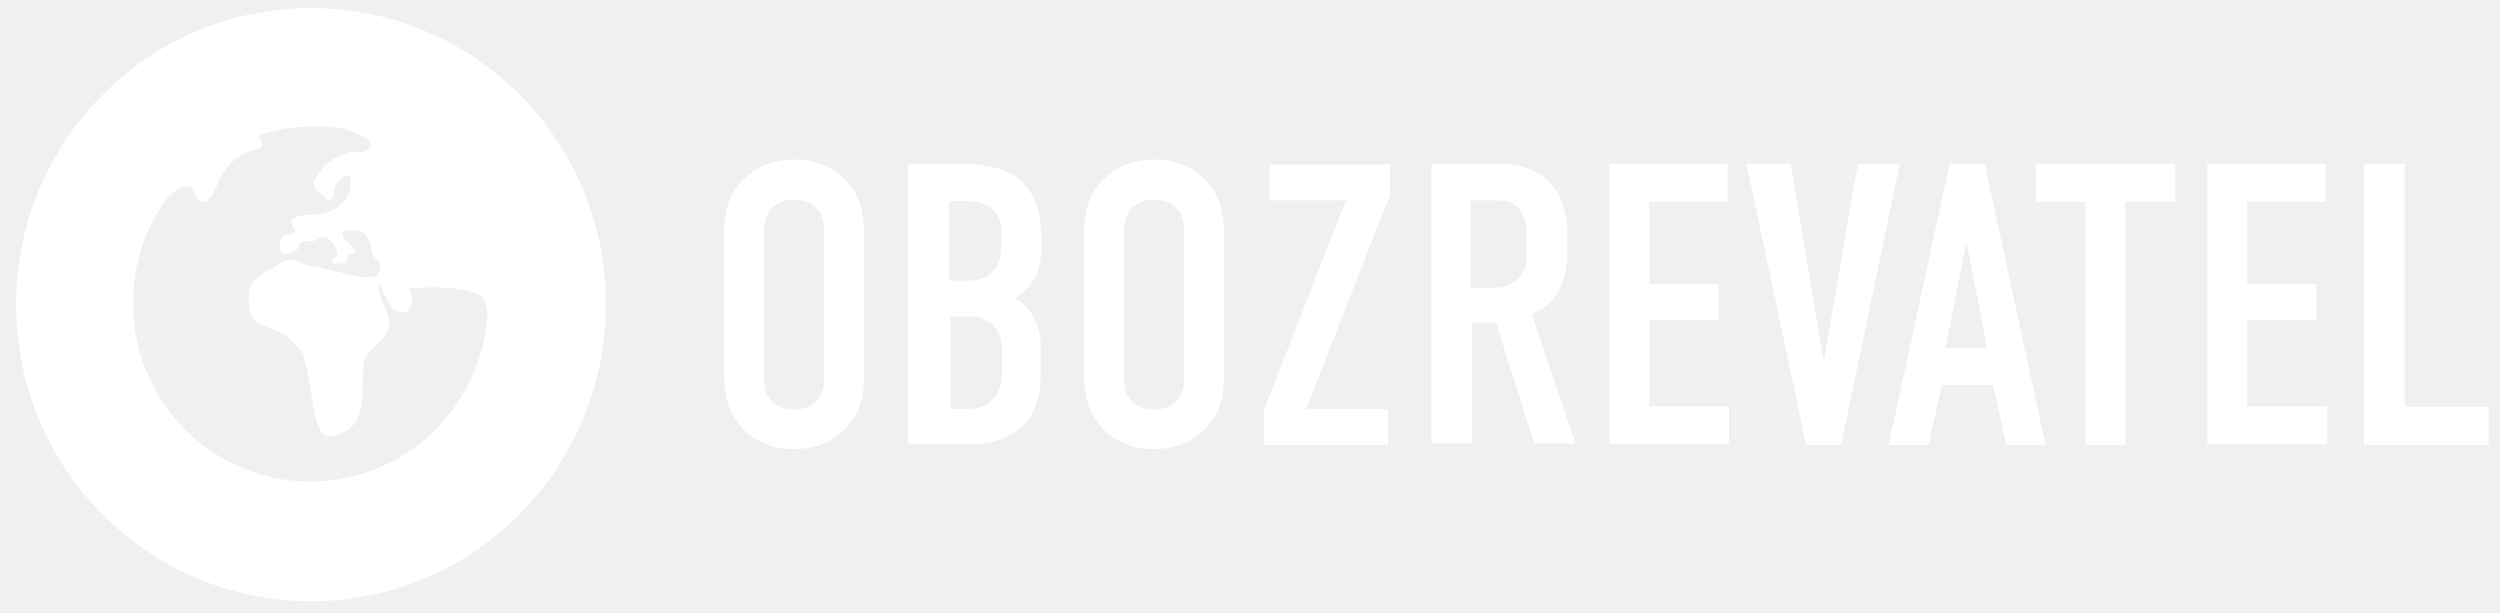
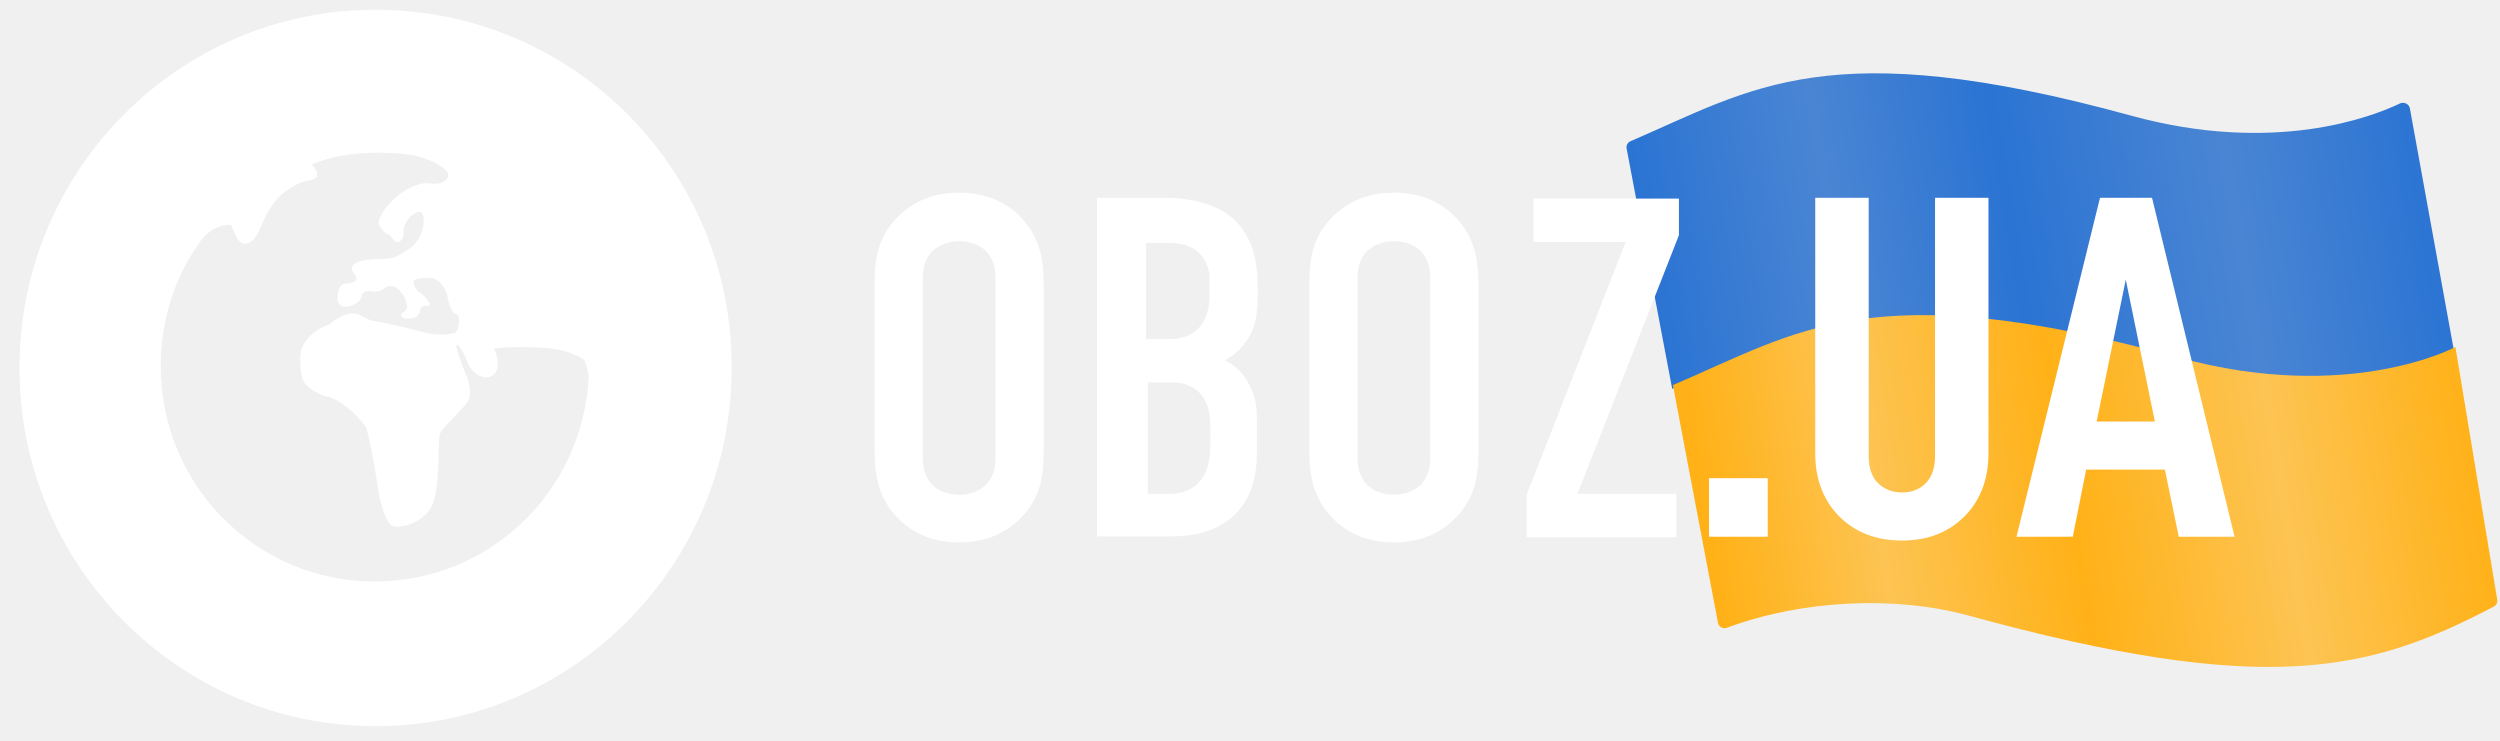
- <svg xmlns="http://www.w3.org/2000/svg" width="155" height="38" viewBox="0 0 155 38" fill="none">
-   <path d="M19.279 0.5C9.206 0.5 1 8.711 1 18.889C1 29.066 9.206 37.277 19.279 37.277C29.395 37.277 37.557 29.022 37.557 18.889C37.601 8.711 29.395 0.5 19.279 0.5ZM30.22 19.369C29.916 25.222 25.14 29.852 19.235 29.852C13.157 29.852 8.251 24.916 8.251 18.801C8.251 16.399 8.989 14.171 10.291 12.38C10.856 11.594 11.637 11.507 11.854 11.551C11.854 11.551 11.941 11.725 12.071 12.031C12.202 12.337 12.375 12.511 12.592 12.511C12.896 12.511 13.157 12.206 13.417 11.594C13.721 10.808 14.112 10.284 14.459 9.978C14.85 9.672 15.197 9.454 15.588 9.323C15.719 9.279 15.849 9.279 15.979 9.236C16.153 9.192 16.283 9.105 16.283 9.017C16.283 8.799 16.196 8.624 15.979 8.449C16.891 8.056 18.063 7.838 19.452 7.838C20.712 7.838 21.406 8.013 21.406 8.013C22.361 8.275 23.056 8.711 23.013 9.017C22.969 9.323 22.535 9.498 22.057 9.41C21.58 9.323 20.755 9.716 20.234 10.197C19.713 10.677 19.366 11.289 19.452 11.507C19.539 11.725 19.756 11.987 19.843 11.987C19.973 12.031 20.104 12.162 20.191 12.293C20.277 12.424 20.451 12.468 20.538 12.38C20.668 12.293 20.755 12.075 20.712 11.813C20.712 11.594 20.929 11.201 21.233 10.983C21.536 10.764 21.753 10.895 21.753 11.289C21.753 11.682 21.58 12.206 21.363 12.424C21.189 12.686 20.668 13.036 20.234 13.21C19.8 13.385 18.454 13.167 18.106 13.647C17.889 13.953 18.584 14.259 18.15 14.477C17.889 14.608 17.585 14.477 17.455 14.739C17.325 15.001 17.238 15.482 17.455 15.656C17.716 15.918 18.497 15.569 18.541 15.263C18.584 14.914 18.888 14.914 19.105 14.957C19.322 15.001 19.626 14.914 19.756 14.783C19.887 14.652 20.191 14.652 20.364 14.783C20.538 14.914 20.798 15.22 20.842 15.482C20.929 15.7 20.972 15.875 20.668 16.049C20.538 16.137 20.581 16.268 20.712 16.311C20.842 16.399 21.233 16.355 21.363 16.268C21.493 16.18 21.58 15.918 21.623 15.787C21.667 15.656 21.884 15.744 22.014 15.7C22.144 15.613 22.057 15.569 21.884 15.307C21.667 15.045 21.276 14.957 21.233 14.477C21.189 14.302 21.623 14.259 22.057 14.259C22.448 14.259 22.882 14.695 22.969 15.22C23.056 15.744 23.273 16.137 23.447 16.137C23.62 16.137 23.62 17.01 23.317 17.098C23.013 17.185 22.318 17.229 21.753 17.054C20.755 16.792 19.583 16.53 19.235 16.486C18.845 16.442 18.541 16.137 18.237 16.093C17.629 16.006 16.891 16.661 16.891 16.661C16.109 16.923 15.588 17.491 15.458 17.971C15.371 18.452 15.415 19.151 15.545 19.5C15.675 19.849 16.283 20.242 16.847 20.374C17.412 20.505 18.28 21.203 18.801 21.946C19.192 23.518 19.366 24.829 19.366 24.829C19.496 25.833 19.8 26.794 20.104 26.969C20.407 27.187 21.71 26.882 22.144 26.008C22.622 25.134 22.448 22.776 22.578 22.295C22.709 21.859 24.011 20.854 24.098 20.417C24.185 20.024 24.011 19.456 24.011 19.456C23.62 18.539 23.36 17.753 23.447 17.709C23.534 17.666 23.794 18.059 24.011 18.626C24.228 19.151 24.793 19.5 25.183 19.325C25.618 19.151 25.661 18.539 25.357 17.884C26.356 17.797 27.354 17.797 28.223 17.884C29.091 17.971 29.829 18.321 30.003 18.495C30.22 19.063 30.22 19.369 30.22 19.369Z" fill="white" />
-   <path d="M44.895 14.739C44.895 13.429 44.982 12.162 46.197 11.026C46.936 10.328 47.934 9.891 49.237 9.891C50.539 9.891 51.538 10.328 52.276 11.026C53.448 12.162 53.578 13.429 53.578 14.739V22.994C53.578 24.305 53.492 25.571 52.276 26.707C51.538 27.406 50.539 27.843 49.237 27.843C47.934 27.843 46.936 27.406 46.197 26.707C45.025 25.571 44.895 24.305 44.895 22.994V14.739ZM51.104 14.39C51.104 13.866 51.06 13.341 50.583 12.861C50.322 12.599 49.844 12.38 49.237 12.38C48.629 12.38 48.195 12.599 47.891 12.861C47.413 13.341 47.37 13.866 47.37 14.39V23.387C47.37 23.912 47.413 24.436 47.891 24.916C48.151 25.178 48.629 25.397 49.237 25.397C49.844 25.397 50.279 25.178 50.583 24.916C51.06 24.436 51.104 23.912 51.104 23.387V14.39Z" fill="white" />
-   <path d="M59.744 10.153C60.482 10.153 61.914 10.24 63 10.983C64.563 12.118 64.563 13.953 64.563 15.001C64.563 16.137 64.476 16.923 63.825 17.709C63.521 18.102 63.13 18.364 62.87 18.495C63.521 18.801 63.825 19.238 64.042 19.587C64.519 20.461 64.519 20.941 64.519 21.771V23.082C64.519 23.824 64.519 25.615 63.043 26.707C62.479 27.144 61.567 27.537 60.091 27.537H56.314V10.153H59.744ZM58.875 17.403H60.047C60.873 17.403 61.394 17.054 61.611 16.748C61.914 16.399 62.088 15.787 62.088 15.263V14.215C62.088 13.778 61.871 13.341 61.611 13.036C61.307 12.73 60.829 12.468 60.004 12.468H58.832V17.403H58.875ZM58.875 25.353H60.004C60.395 25.353 61.176 25.309 61.697 24.567C62.132 23.999 62.132 23.082 62.132 22.82V21.99C62.132 21.16 62.001 20.548 61.48 20.068C61.09 19.762 60.699 19.631 60.178 19.631H58.919V25.353H58.875Z" fill="white" />
-   <path d="M67.211 14.739C67.211 13.429 67.298 12.162 68.514 11.026C69.252 10.328 70.251 9.891 71.553 9.891C72.856 9.891 73.854 10.328 74.592 11.026C75.765 12.162 75.895 13.429 75.895 14.739V22.994C75.895 24.305 75.808 25.571 74.592 26.707C73.854 27.406 72.856 27.843 71.553 27.843C70.251 27.843 69.252 27.406 68.514 26.707C67.342 25.571 67.211 24.305 67.211 22.994V14.739ZM73.42 14.39C73.42 13.866 73.377 13.341 72.899 12.861C72.639 12.599 72.161 12.38 71.553 12.38C70.945 12.38 70.511 12.599 70.207 12.861C69.73 13.341 69.686 13.866 69.686 14.39V23.387C69.686 23.912 69.73 24.436 70.207 24.916C70.468 25.178 70.945 25.397 71.553 25.397C72.161 25.397 72.595 25.178 72.899 24.916C73.377 24.436 73.42 23.912 73.42 23.387V14.39Z" fill="white" />
-   <path d="M86.185 10.153V12.075L80.975 25.353H86.055V27.581H78.37V25.397L83.45 12.424H78.717V10.197H86.185V10.153Z" fill="white" />
-   <path d="M92.003 10.153C93.262 10.153 95.085 10.066 96.258 11.507C96.822 12.206 97.169 13.254 97.169 14.521V15.831C97.169 16.967 96.779 18.015 96.258 18.583C95.867 19.02 95.389 19.325 94.955 19.456L97.691 27.493H95.129L92.741 19.98H91.265V27.493H88.746V10.153H92.003ZM91.221 17.84H92.611C93.175 17.84 93.653 17.709 94.13 17.272C94.608 16.792 94.651 16.355 94.651 15.7V14.433C94.651 13.778 94.391 13.167 94.087 12.861C93.609 12.38 93.001 12.424 92.48 12.424H91.178V17.84H91.221Z" fill="white" />
-   <path d="M99.774 10.153H107.112V12.511H102.249V17.622H106.548V19.849H102.249V25.178H107.199V27.537H99.774V10.153Z" fill="white" />
-   <path d="M114.146 27.581H111.975L108.284 10.153H111.02L113.017 22.208H113.104L115.188 10.153H117.793L114.146 27.581Z" fill="white" />
-   <path d="M124.392 27.581L123.567 23.868H120.398L119.573 27.581H117.098L120.875 10.153H123.046L126.824 27.581H124.392ZM121.917 15.001L120.615 21.597H123.22L121.917 15.001Z" fill="white" />
-   <path d="M134.856 10.153V12.511H131.773V27.581H129.298V12.511H126.216V10.153H134.856Z" fill="white" />
-   <path d="M136.853 10.153H144.191V12.511H139.328V17.622H143.626V19.849H139.328V25.178H144.277V27.537H136.853V10.153Z" fill="white" />
-   <path d="M149.097 10.153V25.222H154.307V27.581H146.578V10.153H149.097Z" fill="white" />
+ <svg xmlns="http://www.w3.org/2000/svg" width="770" height="228" viewBox="0 0 770 228" fill="none">
+   <path fill-rule="evenodd" clip-rule="evenodd" d="M515.035 119.765L500.995 45.718C500.82 44.793 501.322 43.868 502.187 43.496C539.945 27.286 562.974 10.013 656.383 35.619C700.449 47.699 730.551 36 739.183 31.871C740.442 31.269 741.994 32.015 742.243 33.388L756.266 110.515C717.507 131.056 684.809 140.637 591.704 115.114C568.21 108.673 538.294 110.458 515.035 119.765Z" fill="url(#paint0_linear_1793_1762)" />
+   <path fill-rule="evenodd" clip-rule="evenodd" d="M531.861 193.361C530.682 193.8 529.377 193.086 529.143 191.849L515.255 118.603C553.914 102.216 576.31 84.147 670.944 110.089C723.576 124.518 756.267 106.881 756.267 106.881L769.146 184.724C769.287 185.572 768.863 186.419 768.102 186.819C729.925 206.867 698.343 214.825 606.265 189.584C583.527 183.351 554.774 184.822 531.861 193.361Z" fill="url(#paint1_linear_1793_1762)" />
+   <path d="M115.672 3C55.235 3 6 52.269 6 113.331C6 174.393 55.235 223.662 115.672 223.662C176.37 223.662 225.344 174.131 225.344 113.331C225.605 52.269 176.37 3 115.672 3ZM181.319 116.214C179.496 151.331 150.84 179.11 115.412 179.11C78.941 179.11 49.504 149.496 49.504 112.807C49.504 98.393 53.933 85.028 61.748 74.283C65.134 69.566 69.823 69.041 71.126 69.303C71.126 69.303 71.647 70.352 72.428 72.186C73.21 74.021 74.252 75.069 75.555 75.069C77.378 75.069 78.941 73.234 80.504 69.566C82.328 64.848 84.672 61.703 86.756 59.869C89.101 58.034 91.185 56.724 93.529 55.938C94.311 55.676 95.092 55.676 95.874 55.414C96.916 55.152 97.697 54.627 97.697 54.103C97.697 52.793 97.176 51.745 95.874 50.697C101.344 48.338 108.378 47.028 116.714 47.028C124.269 47.028 128.437 48.076 128.437 48.076C134.168 49.648 138.336 52.269 138.075 54.103C137.815 55.938 135.21 56.986 132.344 56.462C129.479 55.938 124.529 58.297 121.403 61.179C118.277 64.062 116.193 67.731 116.714 69.041C117.235 70.352 118.538 71.924 119.059 71.924C119.84 72.186 120.622 72.972 121.143 73.759C121.664 74.545 122.706 74.807 123.227 74.283C124.008 73.759 124.529 72.448 124.269 70.876C124.269 69.566 125.571 67.207 127.395 65.897C129.218 64.586 130.521 65.372 130.521 67.731C130.521 70.09 129.479 73.234 128.176 74.545C127.134 76.117 124.008 78.214 121.403 79.262C118.798 80.31 110.723 79 108.639 81.883C107.336 83.717 111.504 85.552 108.899 86.862C107.336 87.648 105.512 86.862 104.731 88.434C103.949 90.007 103.428 92.89 104.731 93.938C106.294 95.51 110.983 93.414 111.244 91.579C111.504 89.483 113.328 89.483 114.63 89.745C115.933 90.007 117.756 89.483 118.538 88.697C119.319 87.91 121.143 87.91 122.185 88.697C123.227 89.483 124.79 91.317 125.05 92.89C125.571 94.2 125.832 95.248 124.008 96.296C123.227 96.821 123.487 97.607 124.269 97.869C125.05 98.393 127.395 98.131 128.176 97.607C128.958 97.083 129.479 95.51 129.739 94.724C130 93.938 131.302 94.462 132.084 94.2C132.865 93.676 132.344 93.414 131.302 91.841C130 90.269 127.655 89.745 127.395 86.862C127.134 85.814 129.739 85.552 132.344 85.552C134.689 85.552 137.294 88.172 137.815 91.317C138.336 94.462 139.638 96.821 140.68 96.821C141.723 96.821 141.723 102.062 139.899 102.586C138.075 103.11 133.907 103.372 130.521 102.324C124.529 100.752 117.496 99.179 115.412 98.917C113.067 98.655 111.244 96.821 109.42 96.559C105.773 96.034 101.344 99.965 101.344 99.965C96.655 101.538 93.529 104.945 92.748 107.828C92.227 110.71 92.487 114.903 93.269 117C94.05 119.096 97.697 121.455 101.084 122.241C104.47 123.027 109.681 127.221 112.807 131.676C115.151 141.11 116.193 148.972 116.193 148.972C116.975 155 118.798 160.765 120.622 161.814C122.445 163.124 130.26 161.29 132.865 156.048C135.731 150.807 134.689 136.655 135.47 133.772C136.252 131.152 144.067 125.124 144.588 122.503C145.109 120.145 144.067 116.738 144.067 116.738C141.723 111.234 140.16 106.517 140.68 106.255C141.202 105.993 142.765 108.352 144.067 111.759C145.37 114.903 148.756 117 151.101 115.952C153.706 114.903 153.966 111.234 152.143 107.303C158.134 106.779 164.126 106.779 169.336 107.303C174.546 107.828 178.975 109.924 180.017 110.972C181.319 114.379 181.319 116.214 181.319 116.214Z" fill="white" />
+   <path d="M269.369 88.434C269.369 80.572 269.89 72.972 277.184 66.159C281.613 61.965 287.604 59.345 295.42 59.345C303.235 59.345 309.226 61.965 313.655 66.159C320.688 72.972 321.47 80.572 321.47 88.434V137.966C321.47 145.828 320.949 153.428 313.655 160.241C309.226 164.435 303.235 167.055 295.42 167.055C287.604 167.055 281.613 164.435 277.184 160.241C270.151 153.428 269.369 145.828 269.369 137.966V88.434ZM306.621 86.338C306.621 83.193 306.361 80.048 303.495 77.165C301.932 75.593 299.067 74.283 295.42 74.283C291.773 74.283 289.167 75.593 287.344 77.165C284.478 80.048 284.218 83.193 284.218 86.338V140.324C284.218 143.469 284.478 146.614 287.344 149.497C288.907 151.069 291.773 152.379 295.42 152.379C299.067 152.379 301.672 151.069 303.495 149.497C306.361 146.614 306.621 143.469 306.621 140.324V86.338Z" fill="white" />
+   <path d="M358.463 60.917C362.891 60.917 371.488 61.441 378 65.897C387.379 72.71 387.379 83.717 387.379 90.007C387.379 96.821 386.858 101.538 382.95 106.255C381.126 108.614 378.782 110.186 377.219 110.972C381.126 112.807 382.95 115.428 384.253 117.524C387.118 122.765 387.118 125.648 387.118 130.628V138.49C387.118 142.945 387.118 153.69 378.261 160.241C374.874 162.862 369.404 165.221 360.547 165.221H337.883V60.917H358.463ZM353.253 104.421H360.286C365.236 104.421 368.362 102.324 369.664 100.49C371.488 98.393 372.53 94.724 372.53 91.579V85.29C372.53 82.669 371.227 80.048 369.664 78.214C367.841 76.379 364.975 74.807 360.026 74.807H352.992V104.421H353.253ZM353.253 152.117H360.026C362.37 152.117 367.059 151.855 370.185 147.4C372.79 143.993 372.79 138.49 372.79 136.917V131.938C372.79 126.959 372.009 123.29 368.883 120.407C366.538 118.572 364.194 117.786 361.068 117.786H353.513V152.117H353.253Z" fill="white" />
+   <path d="M403.268 88.434C403.268 80.572 403.789 72.972 411.083 66.159C415.511 61.965 421.503 59.345 429.318 59.345C437.133 59.345 443.125 61.965 447.553 66.159C454.587 72.972 455.368 80.572 455.368 88.434V137.966C455.368 145.828 454.847 153.428 447.553 160.241C443.125 164.435 437.133 167.055 429.318 167.055C421.503 167.055 415.511 164.435 411.083 160.241C404.049 153.428 403.268 145.828 403.268 137.966V88.434ZM440.52 86.338C440.52 83.193 440.259 80.048 437.394 77.165C435.831 75.593 432.965 74.283 429.318 74.283C425.671 74.283 423.066 75.593 421.242 77.165C418.377 80.048 418.116 83.193 418.116 86.338V140.324C418.116 143.469 418.377 146.614 421.242 149.497C422.805 151.069 425.671 152.379 429.318 152.379C432.965 152.379 435.57 151.069 437.394 149.497C440.259 146.614 440.52 143.469 440.52 140.324V86.338Z" fill="white" />
+   <path d="M517.109 60.917V72.448L485.849 152.117H516.328V165.483H470.219V152.379L500.698 74.545H472.303V61.179H517.109V60.917Z" fill="white" />
+   <path d="M544.454 165.315H526.375V147.28H544.454V165.315Z" fill="white" />
+   <path d="M612.45 139.655C612.45 147.475 610.049 153.878 605.248 158.863C600.25 163.946 593.783 166.488 585.846 166.488C577.811 166.488 571.295 163.946 566.297 158.863C561.496 153.878 559.095 147.475 559.095 139.655V60.917H575.557V140.535C575.557 144.152 576.537 146.938 578.497 148.893C580.457 150.75 582.906 151.679 585.846 151.679C588.786 151.679 591.186 150.75 593.048 148.893C595.008 146.938 595.988 144.152 595.988 140.535V60.917H612.45V139.655Z" fill="white" />
+   <path d="M688.25 165.315H671.053L666.79 144.641H642.538L638.423 165.315H621.078L646.801 60.917H662.822L688.25 165.315ZM663.704 129.831L654.738 86.137L645.772 129.831H663.704Z" fill="white" />
+   <defs>
+     <linearGradient id="paint0_linear_1793_1762" x1="510.925" y1="101.428" x2="748.997" y2="61.447" gradientUnits="userSpaceOnUse">
+       <stop stop-color="#2B74D3" />
+       <stop offset="0.24" stop-color="#4A85D3" />
+       <stop offset="0.464" stop-color="#2B74D3" />
+       <stop offset="0.75" stop-color="#4A85D3" />
+       <stop offset="1" stop-color="#2B74D3" />
+     </linearGradient>
+     <linearGradient id="paint1_linear_1793_1762" x1="527.282" y1="168.67" x2="761.719" y2="130.506" gradientUnits="userSpaceOnUse">
+       <stop stop-color="#FFB117" />
+       <stop offset="0.218" stop-color="#FDC453" />
+       <stop offset="0.468" stop-color="#FFB117" />
+       <stop offset="0.742" stop-color="#FDC453" />
+       <stop offset="1" stop-color="#FFB117" />
+     </linearGradient>
+   </defs>
</svg>
